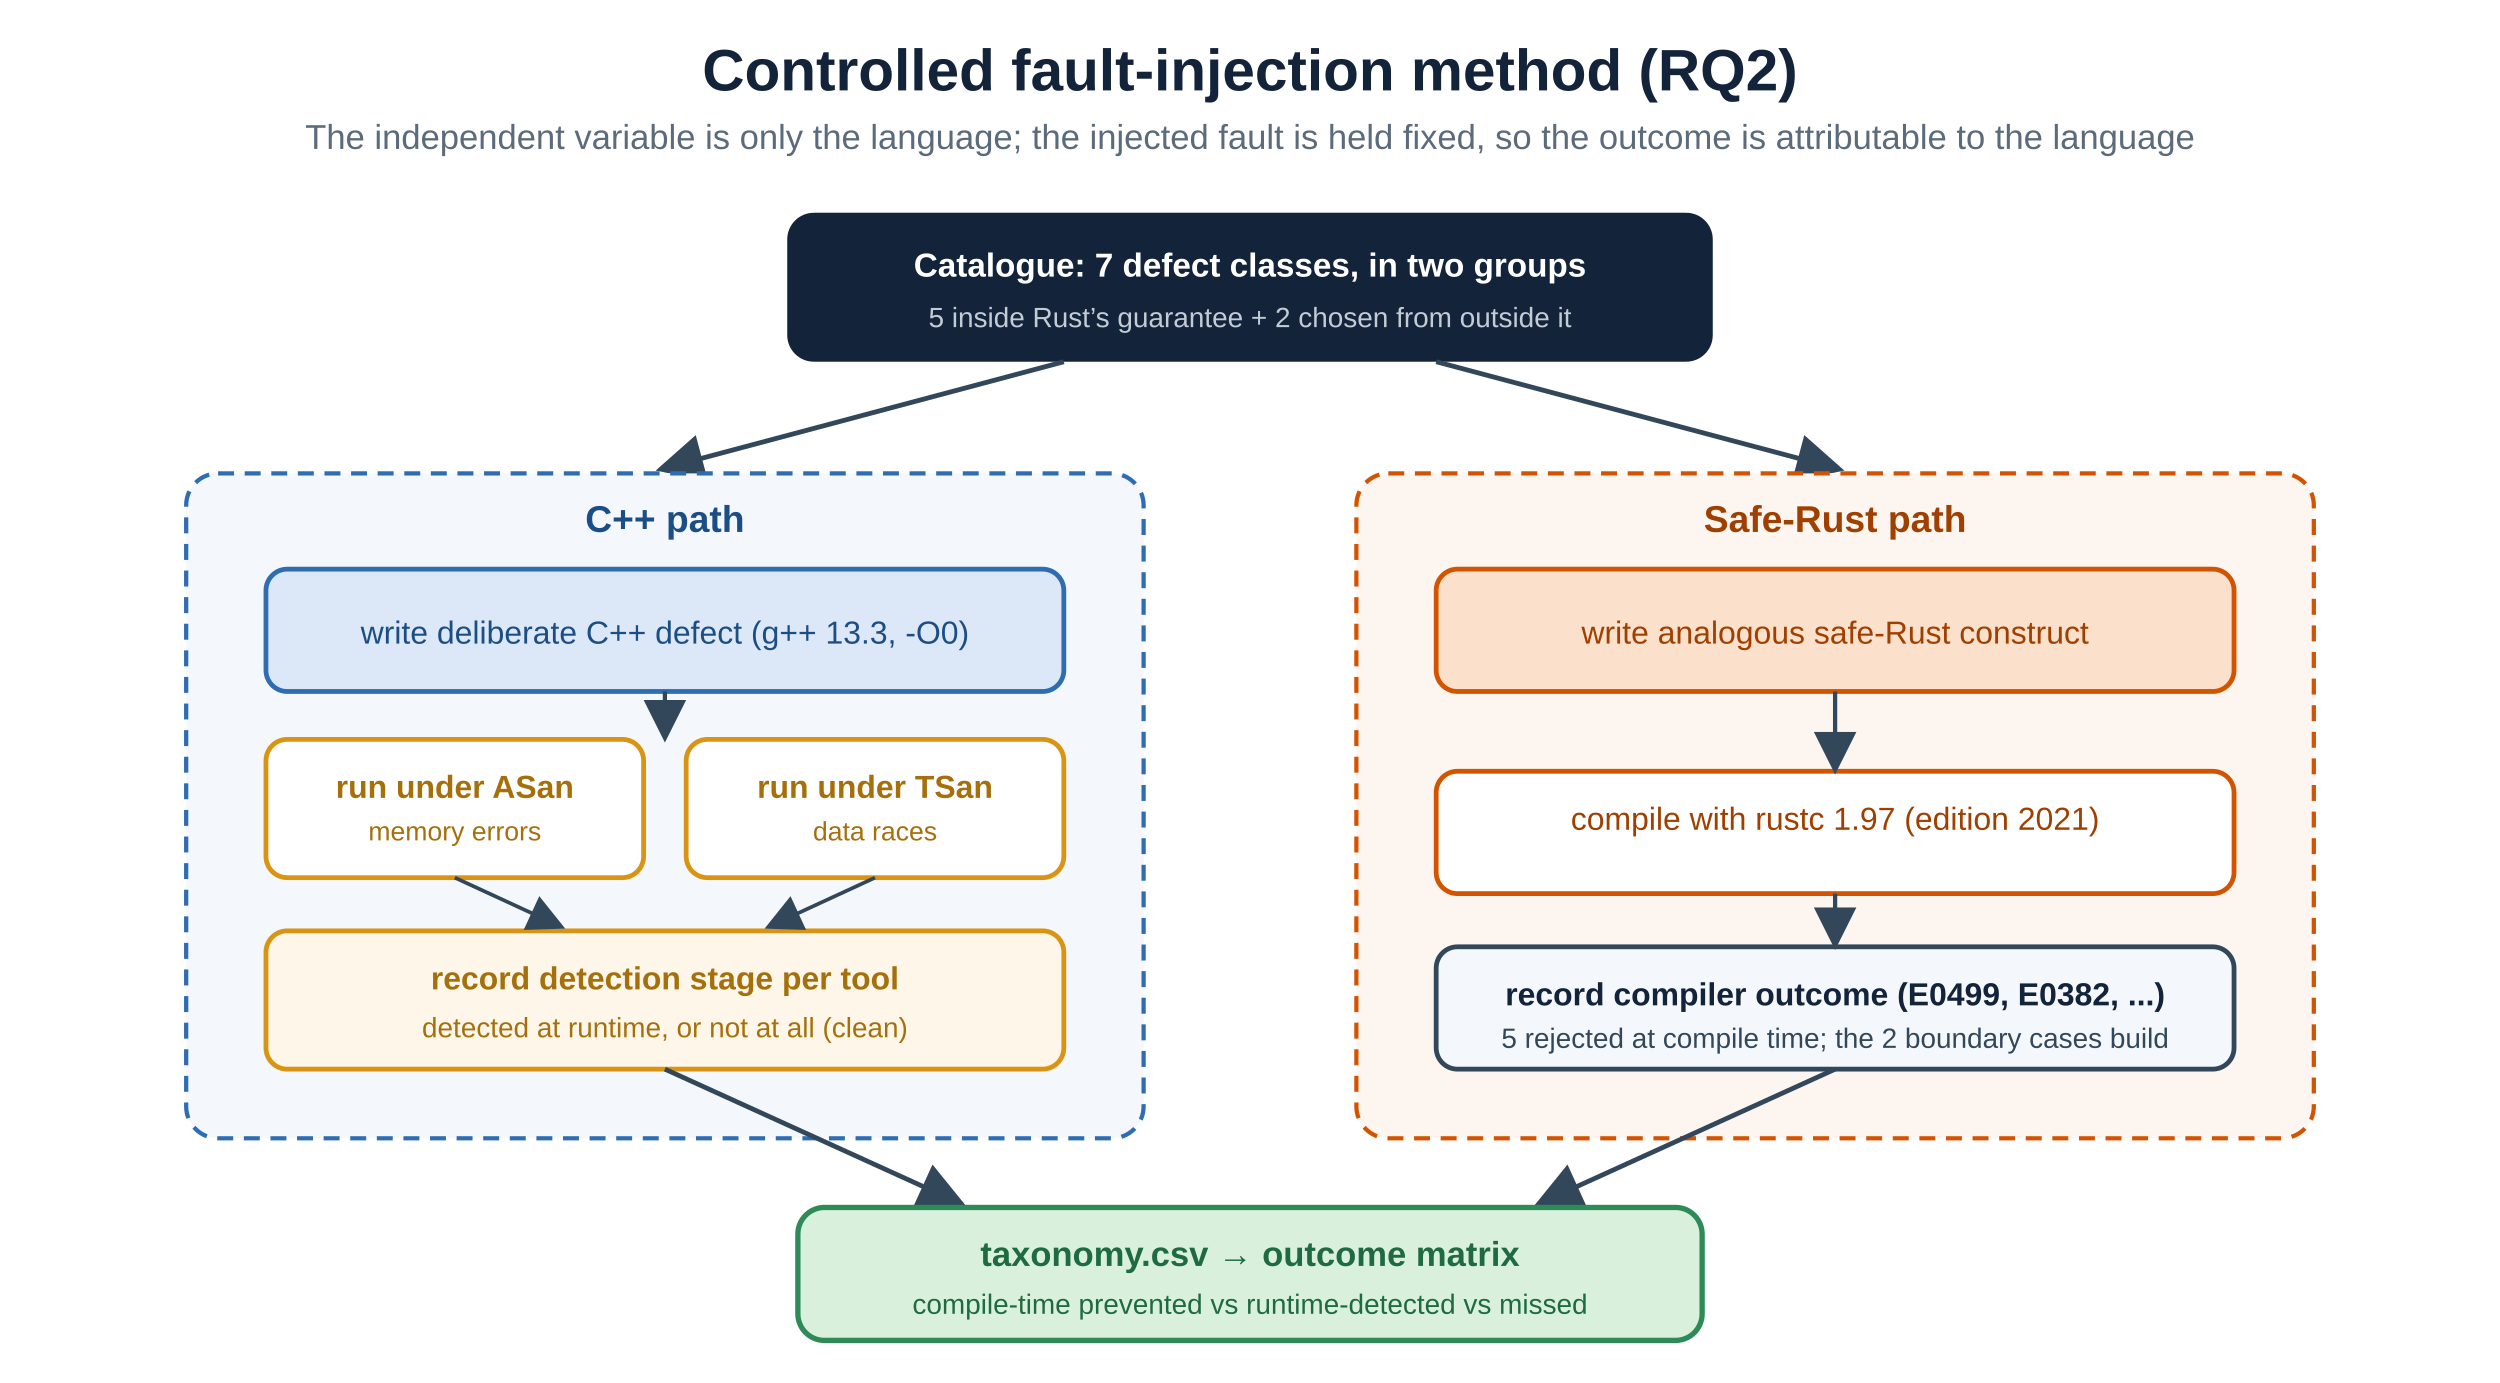
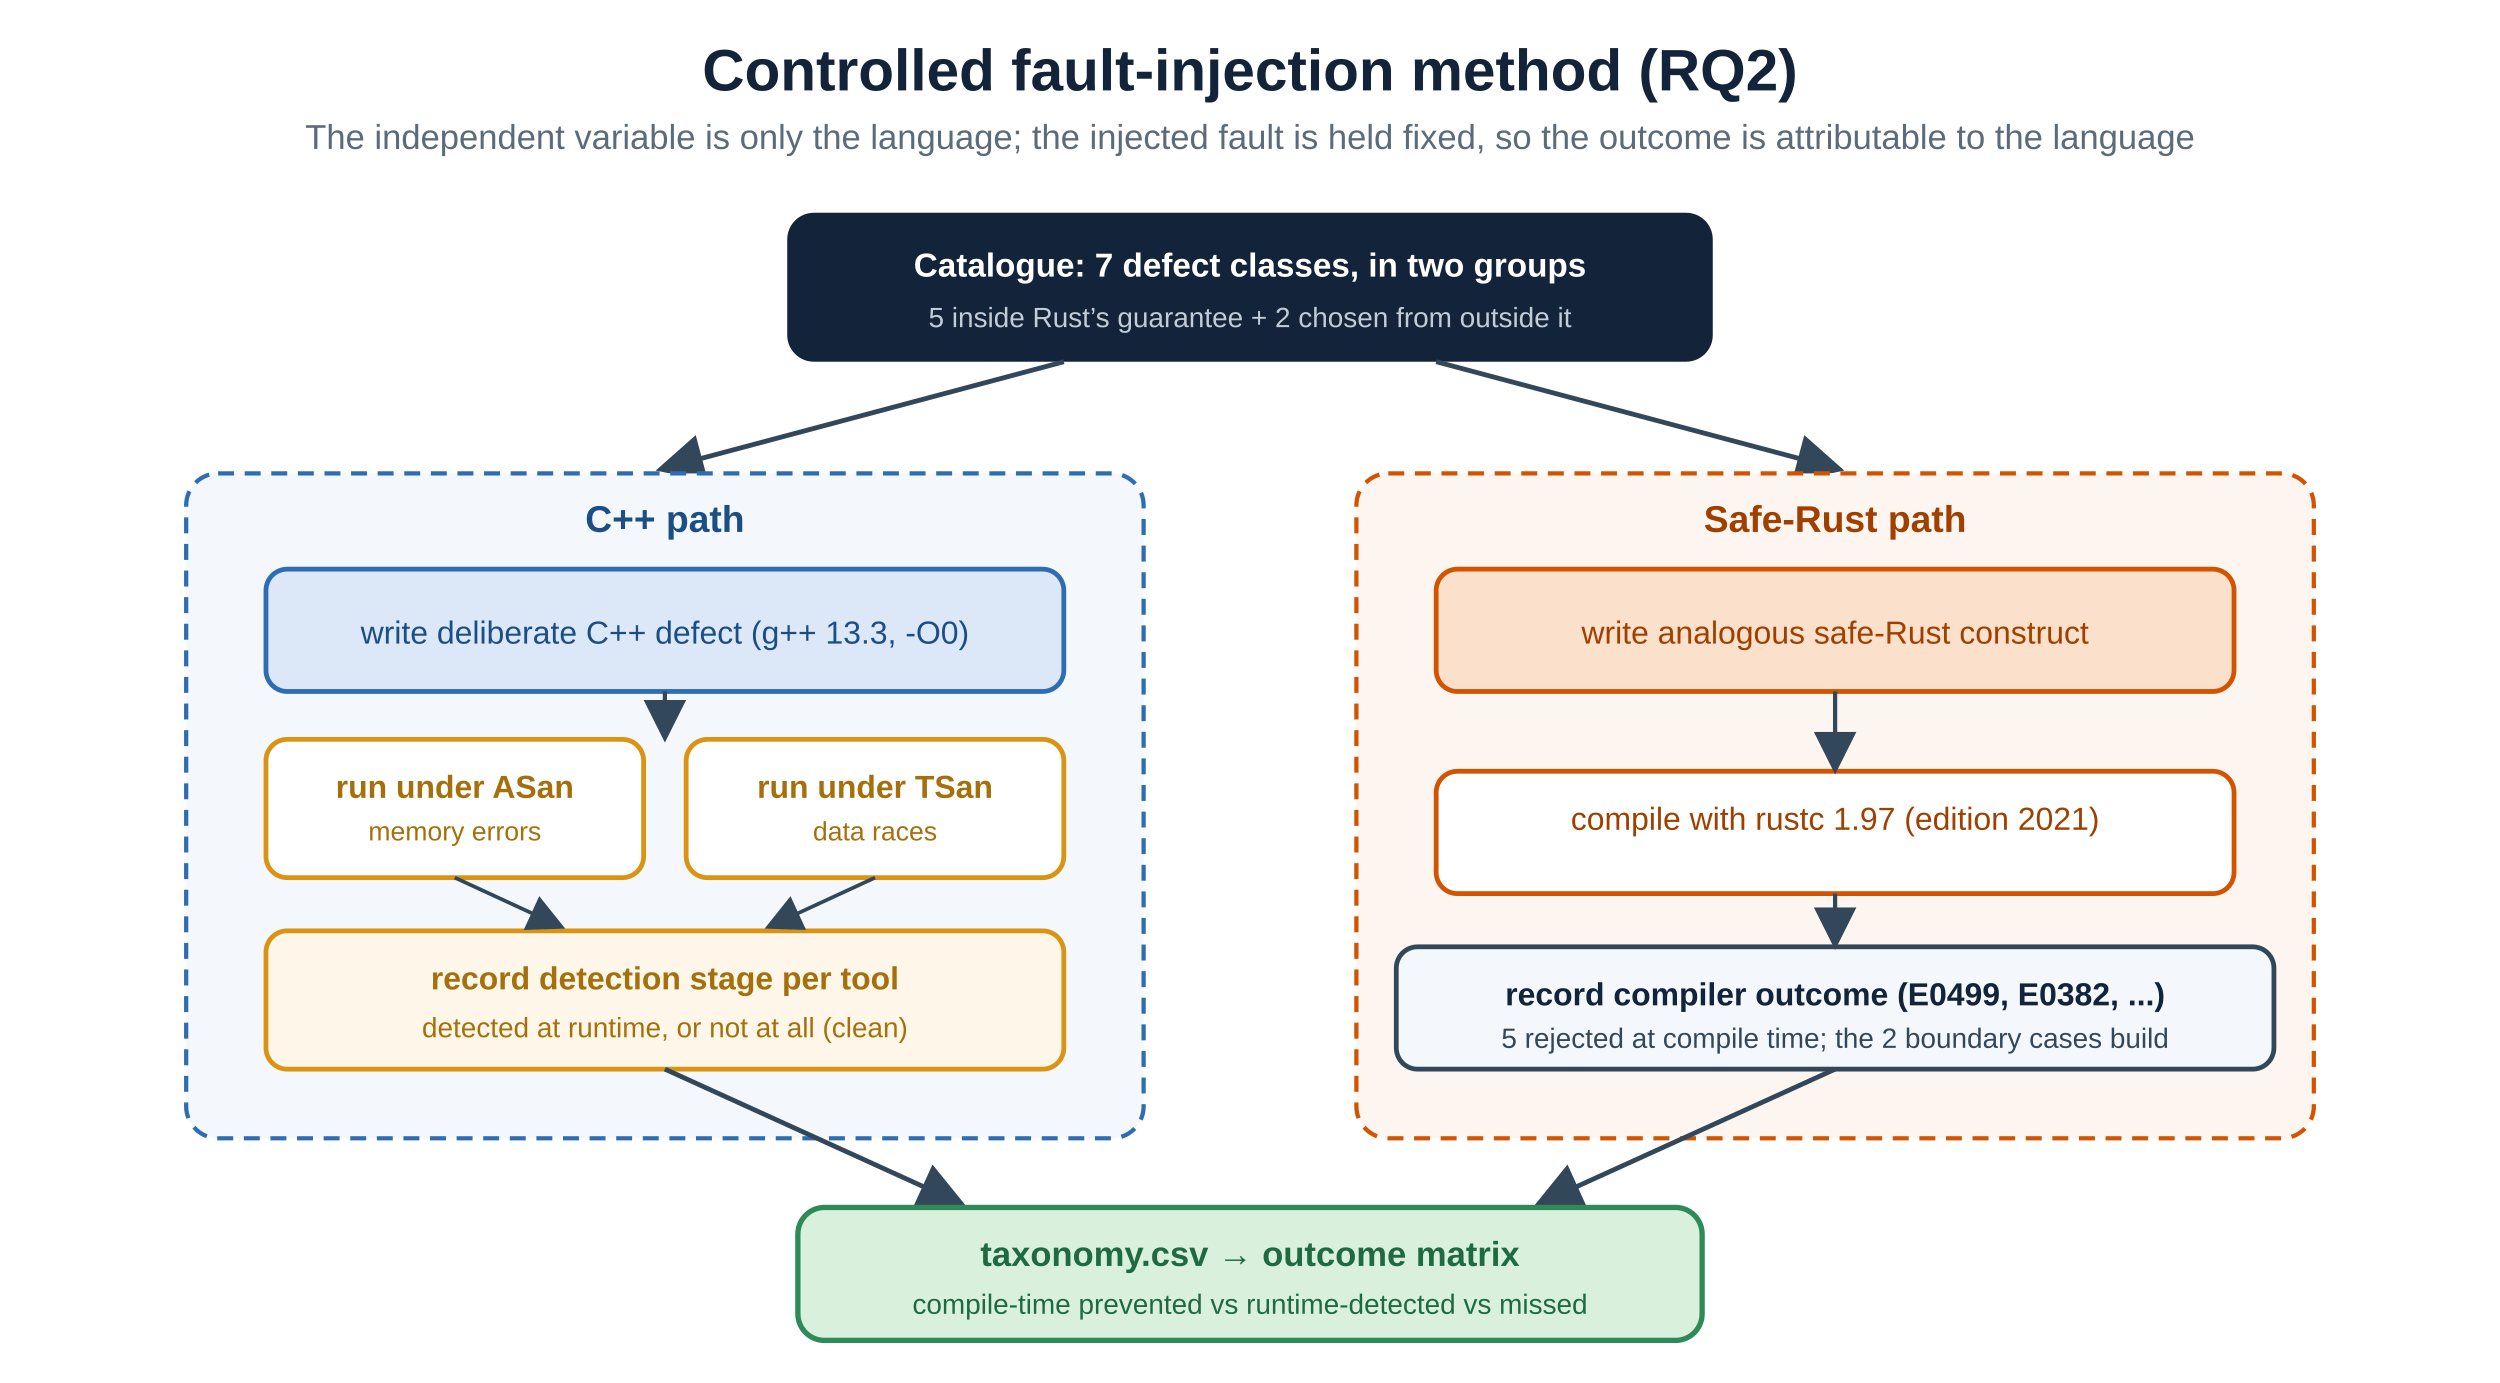
<svg xmlns="http://www.w3.org/2000/svg" viewBox="0 0 940 520" width="940" height="520" font-family="'Segoe UI','Helvetica Neue',Arial,sans-serif">
  <defs>
    <marker id="a" markerWidth="10" markerHeight="10" refX="8" refY="5" orient="auto">
      <path d="M0,0 L10,5 L0,10 z" fill="#33475b" />
    </marker>
  </defs>
  <rect x="0" y="0" width="940" height="520" fill="#ffffff" />
  <text x="470" y="34" text-anchor="middle" font-size="22" font-weight="700" fill="#12233a">Controlled fault-injection method (RQ2)</text>
  <text x="470" y="56" text-anchor="middle" font-size="13" fill="#5b6b7b">The independent variable is only the language; the injected fault is held fixed, so the outcome is attributable to the language</text>
  <rect x="296" y="80" width="348" height="56" rx="10" fill="#12233a" />
  <text x="470" y="104" text-anchor="middle" font-size="12.5" font-weight="700" fill="#ffffff">Catalogue: 7 defect classes, in two groups</text>
  <text x="470" y="123" text-anchor="middle" font-size="10.5" fill="#c3ccd5">5 inside Rust’s guarantee + 2 chosen from outside it</text>
  <line x1="400" y1="136" x2="250" y2="176" stroke="#33475b" stroke-width="1.8" marker-end="url(#a)" />
  <line x1="540" y1="136" x2="690" y2="176" stroke="#33475b" stroke-width="1.8" marker-end="url(#a)" />
  <rect x="70" y="178" width="360" height="250" rx="12" fill="#f4f8fc" stroke="#2f6db3" stroke-width="1.6" stroke-dasharray="6 4" />
  <text x="250" y="200" text-anchor="middle" font-size="14" font-weight="700" fill="#1c4e86">C++ path</text>
  <rect x="100" y="214" width="300" height="46" rx="8" fill="#dce8f7" stroke="#2f6db3" stroke-width="1.8" />
  <text x="250" y="242" text-anchor="middle" font-size="12" fill="#1c4e86">write deliberate C++ defect (g++ 13.3, -O0)</text>
  <rect x="100" y="278" width="142" height="52" rx="8" fill="#ffffff" stroke="#d99413" stroke-width="1.8" />
  <text x="171" y="300" text-anchor="middle" font-size="12" font-weight="600" fill="#a5700c">run under ASan</text>
  <text x="171" y="316" text-anchor="middle" font-size="10" fill="#a5700c">memory errors</text>
  <rect x="258" y="278" width="142" height="52" rx="8" fill="#ffffff" stroke="#d99413" stroke-width="1.8" />
  <text x="329" y="300" text-anchor="middle" font-size="12" font-weight="600" fill="#a5700c">run under TSan</text>
  <text x="329" y="316" text-anchor="middle" font-size="10" fill="#a5700c">data races</text>
  <rect x="100" y="350" width="300" height="52" rx="8" fill="#fdf6e9" stroke="#d99413" stroke-width="1.8" />
  <text x="250" y="372" text-anchor="middle" font-size="12" font-weight="600" fill="#a5700c">record detection stage per tool</text>
  <text x="250" y="390" text-anchor="middle" font-size="10.5" fill="#a5700c">detected at runtime, or not at all (clean)</text>
  <line x1="250" y1="260" x2="250" y2="276" stroke="#33475b" stroke-width="1.6" marker-end="url(#a)" />
  <line x1="171" y1="330" x2="210" y2="348" stroke="#33475b" stroke-width="1.4" marker-end="url(#a)" />
  <line x1="329" y1="330" x2="290" y2="348" stroke="#33475b" stroke-width="1.4" marker-end="url(#a)" />
  <rect x="510" y="178" width="360" height="250" rx="12" fill="#fdf6f0" stroke="#d35400" stroke-width="1.6" stroke-dasharray="6 4" />
  <text x="690" y="200" text-anchor="middle" font-size="14" font-weight="700" fill="#a04000">Safe-Rust path</text>
  <rect x="540" y="214" width="300" height="46" rx="8" fill="#fbe0cb" stroke="#d35400" stroke-width="1.8" />
  <text x="690" y="242" text-anchor="middle" font-size="12" fill="#a04000">write analogous safe-Rust construct</text>
  <rect x="540" y="290" width="300" height="46" rx="8" fill="#ffffff" stroke="#d35400" stroke-width="1.8" />
  <text x="690" y="312" text-anchor="middle" font-size="12" fill="#a04000">compile with rustc 1.97 (edition 2021)</text>
-   <rect x="540" y="356" width="300" height="46" rx="8" fill="#f4f8fc" stroke="#33475b" stroke-width="1.8" />
+   <rect x="525" y="356" width="330" height="46" rx="8" fill="#f4f8fc" stroke="#33475b" stroke-width="1.8" />
  <text x="690" y="378" text-anchor="middle" font-size="12" font-weight="600" fill="#12233a">record compiler outcome (E0499, E0382, ...)</text>
  <text x="690" y="394" text-anchor="middle" font-size="10.5" fill="#33475b">5 rejected at compile time; the 2 boundary cases build</text>
  <line x1="690" y1="260" x2="690" y2="288" stroke="#33475b" stroke-width="1.6" marker-end="url(#a)" />
  <line x1="690" y1="336" x2="690" y2="354" stroke="#33475b" stroke-width="1.6" marker-end="url(#a)" />
  <line x1="250" y1="402" x2="360" y2="452" stroke="#33475b" stroke-width="1.8" marker-end="url(#a)" />
  <line x1="690" y1="402" x2="580" y2="452" stroke="#33475b" stroke-width="1.8" marker-end="url(#a)" />
  <rect x="300" y="454" width="340" height="50" rx="10" fill="#d9f0dd" stroke="#2e8b57" stroke-width="2" />
  <text x="470" y="476" text-anchor="middle" font-size="13" font-weight="700" fill="#1f6b41">taxonomy.csv → outcome matrix</text>
  <text x="470" y="494" text-anchor="middle" font-size="10.5" fill="#1f6b41">compile-time prevented vs runtime-detected vs missed</text>
</svg>
